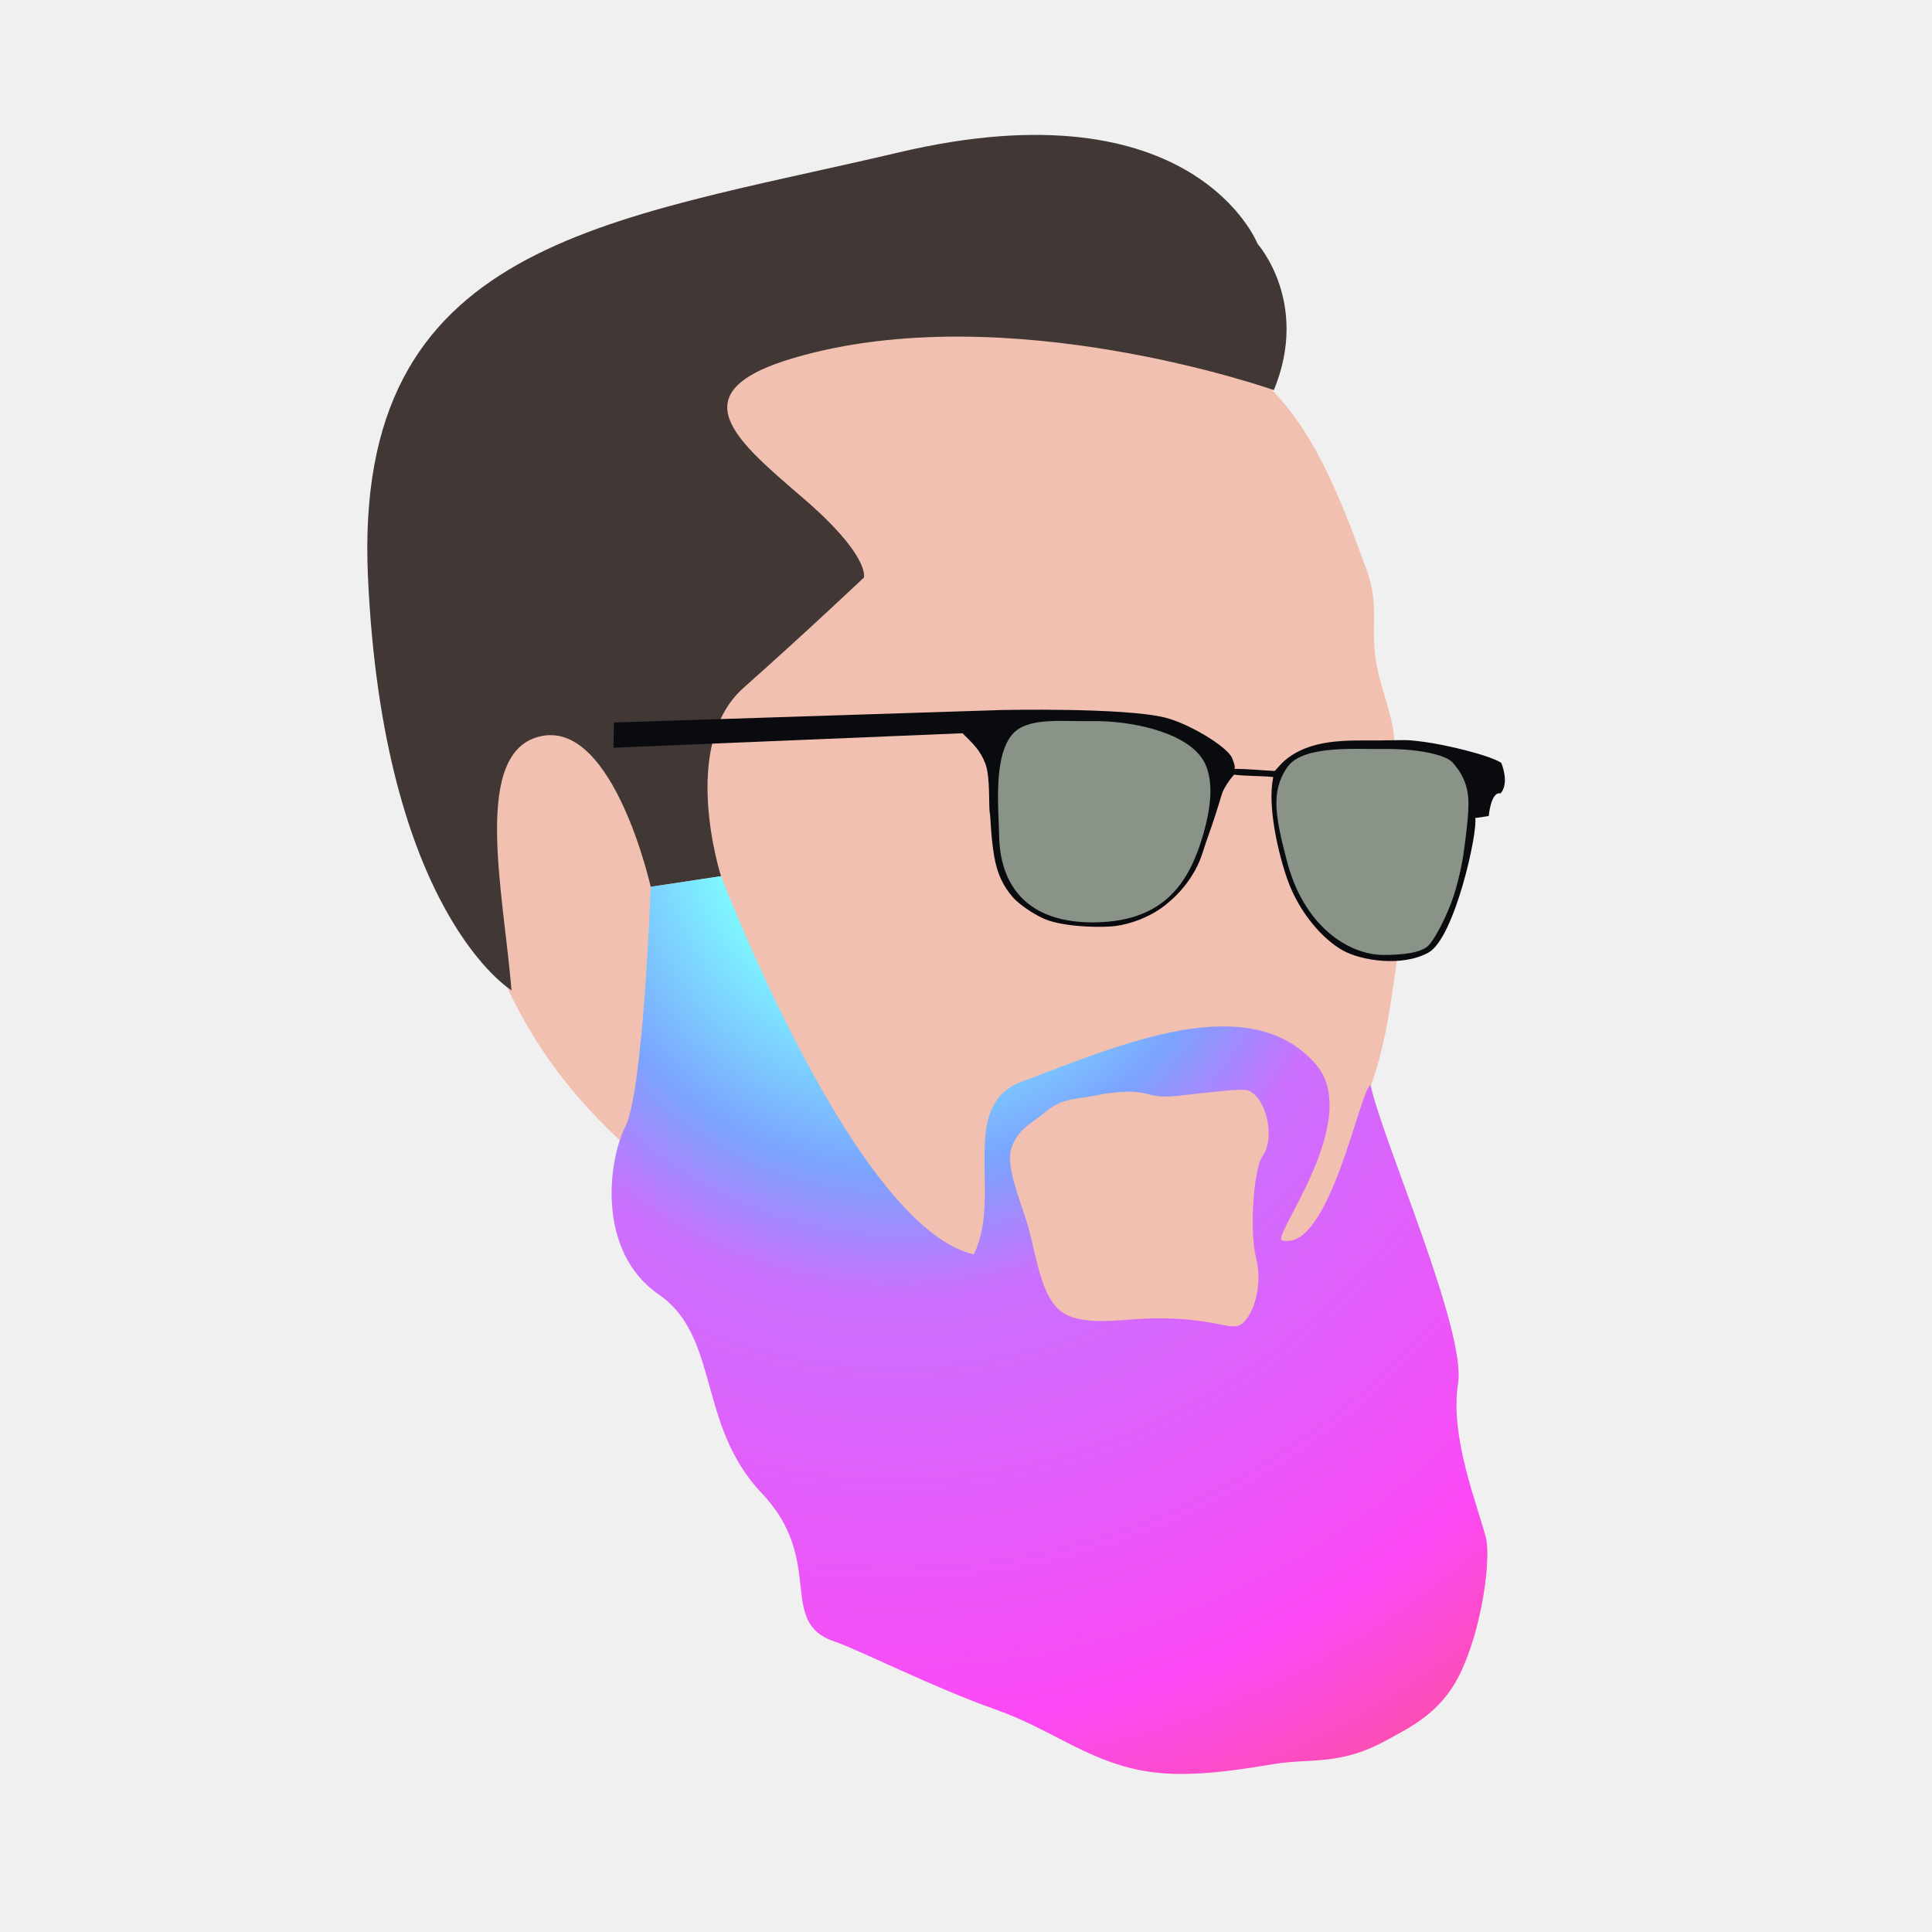
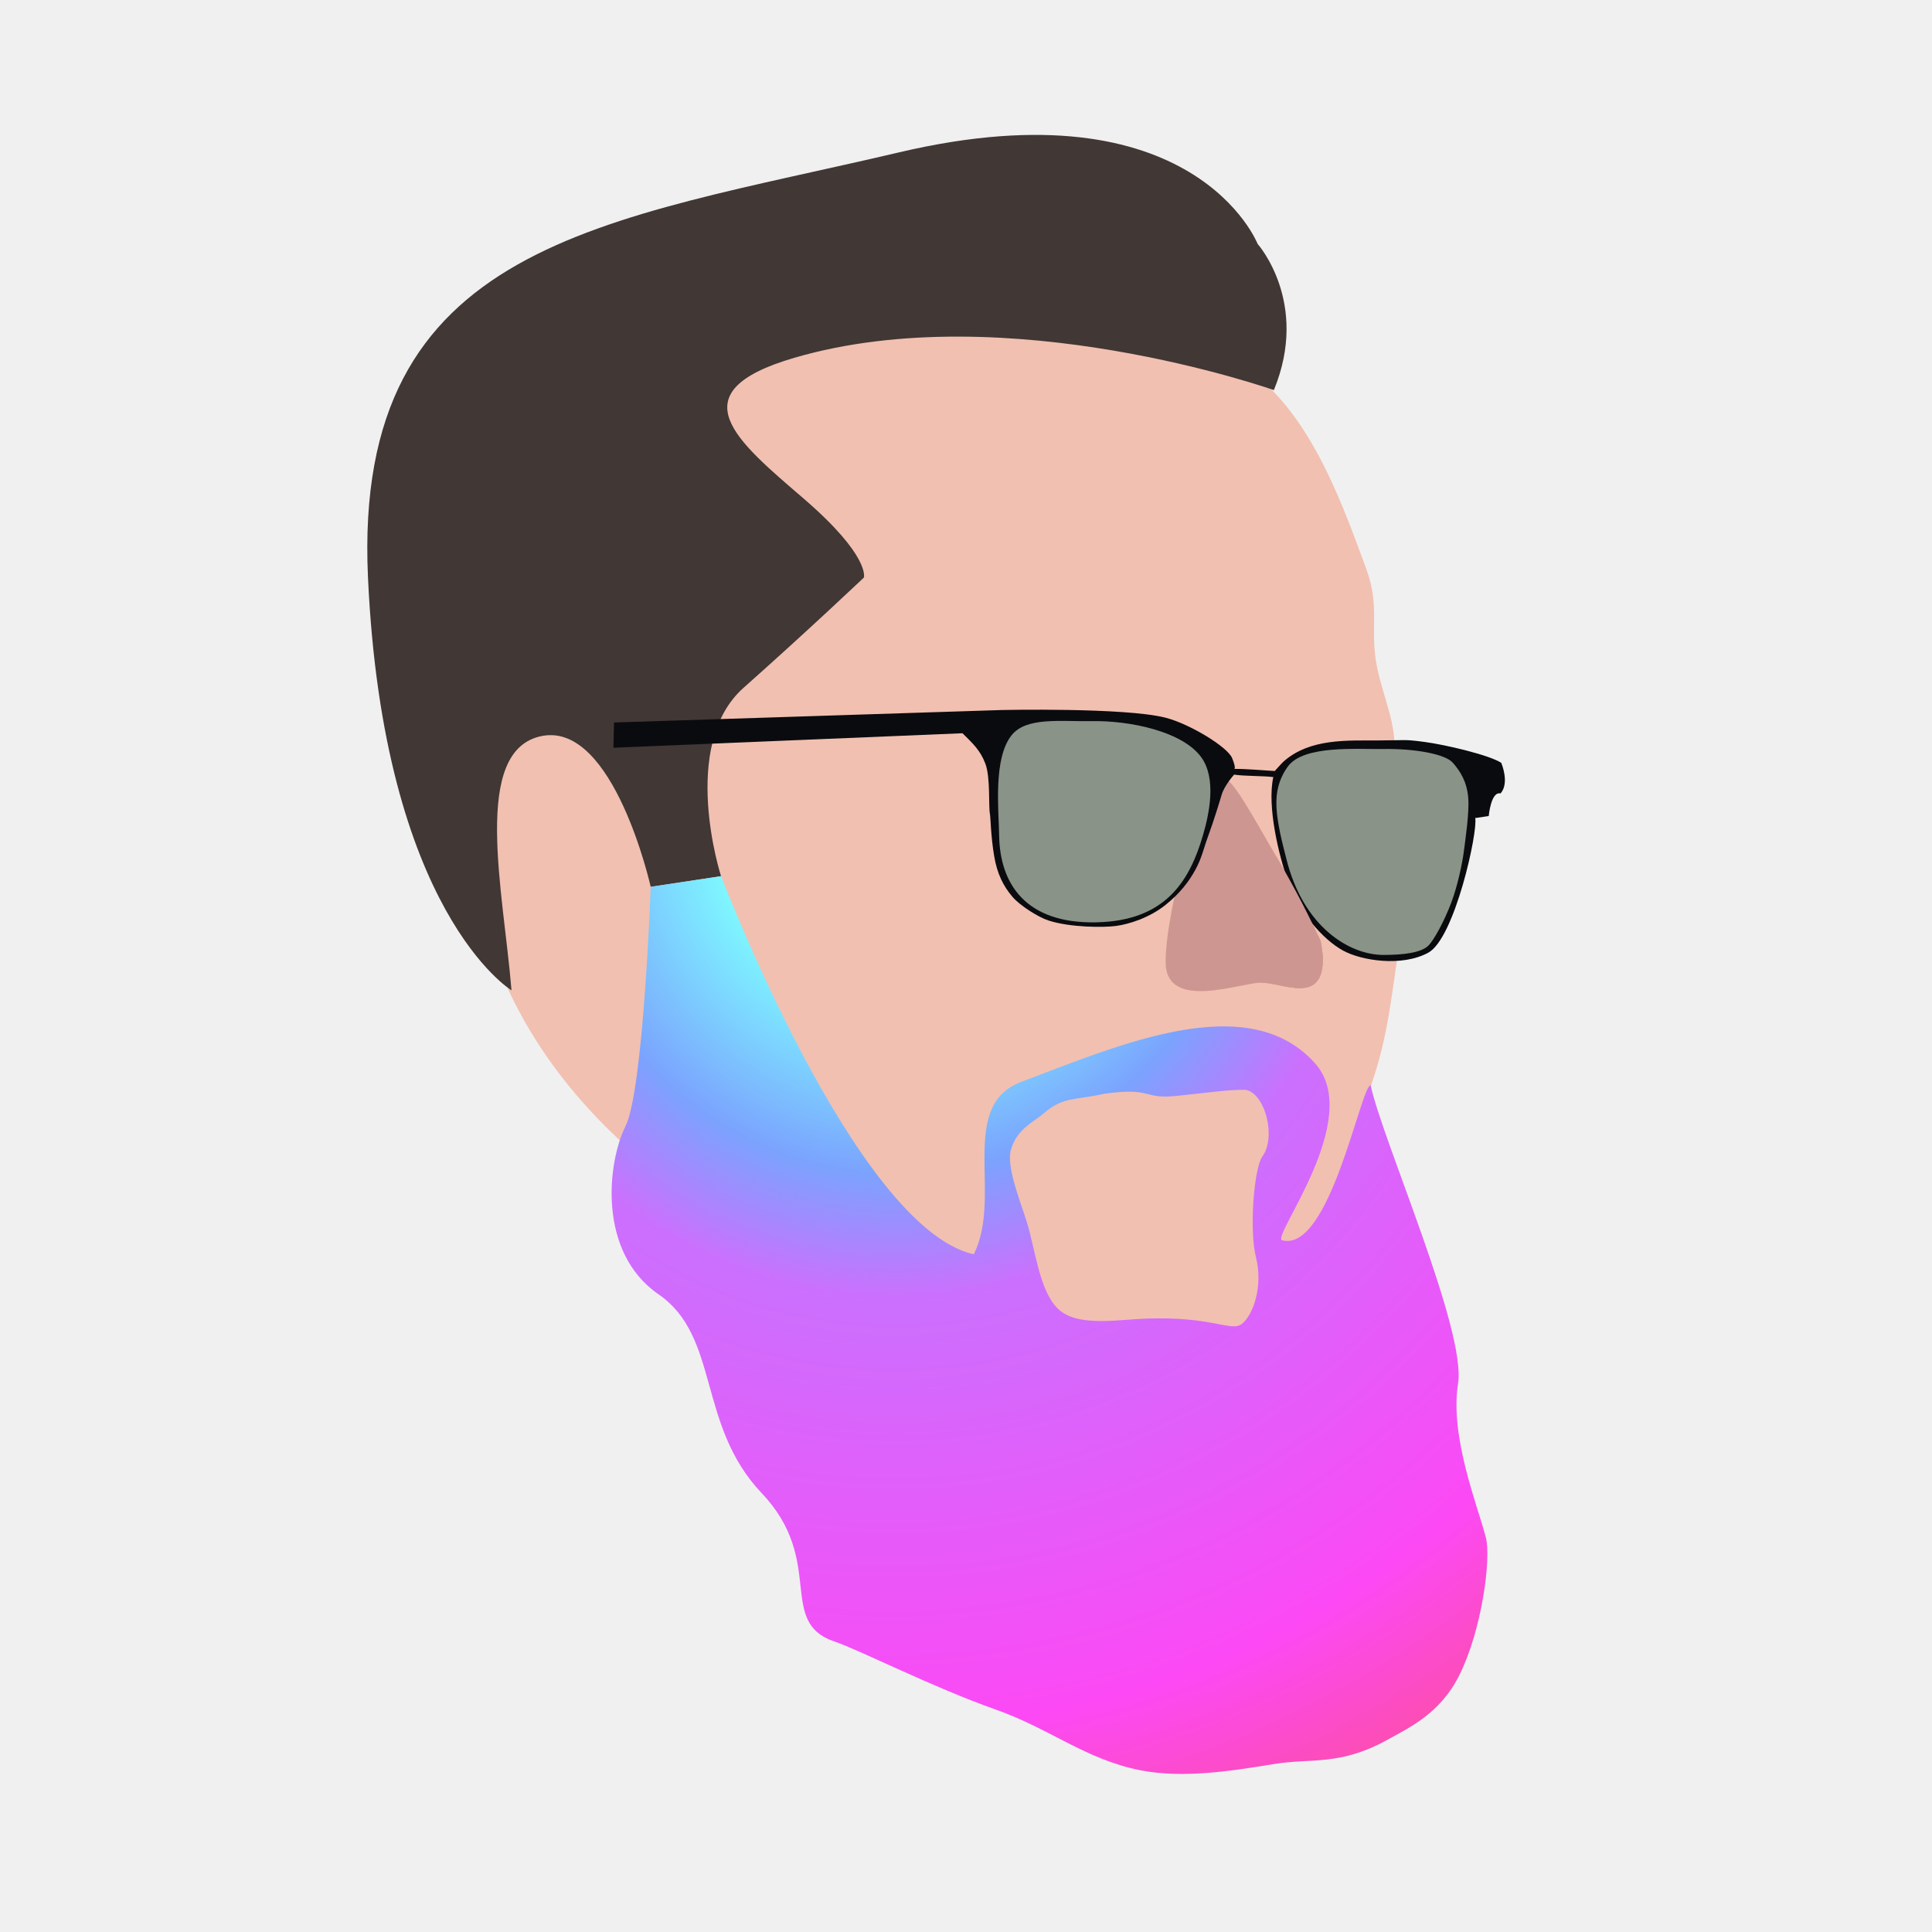
<svg xmlns="http://www.w3.org/2000/svg" version="1.1" id="Layer_1" x="0px" y="0px" viewBox="0 0 600 600" xml:space="preserve" width="600" height="600">
  <style type="text/css" id="style824">
     .hair{
       opacity:1;
       fill:#413735;
       fill-opacity:1;
     }
     .head{
       opacity:1;
       fill:#f1c0b1;
+        fill-opacity:1;
+      }
+      .nose{
+        opacity:1;
+        fill:#CE9691;
       fill-opacity:1;
     }
     .rims{
       opacity:1;
       fill:#0a0b0f;
       fill-opacity:1;
     }
     .lens{
       opacity:1;
       fill:#899387;
       fill-opacity:1;
     }
     .beard{
       opacity:1;
       fill:#ffffff;
       fill-opacity:1;
     }
   </style>
  <defs>
    <radialGradient id="rg1" cx="0.474" cy="0.472" r="50%">
      <stop offset="5%" style="stop-color:#7EFF7A;" />
      <stop offset="15%" style="stop-color:#7EFFFF;" />
      <stop offset="30%" style="stop-color:#7BA3FE;" />
      <stop offset="40%" style="stop-color:#CB70FE;" />
      <stop offset="75%" style="stop-color:#FC49F5;" />
      <stop offset="90%" style="stop-color:#FC4EA7;" />
      <stop offset="100%" style="stop-color:#FD5258;" />
    </radialGradient>
    <mask id="beard-mask">
      <path id="beard" class="beard" d="m 377.322,270.768 c 0,0 -39.709,109.83 -76.426,118.785 -9.403,-17.91 4.312,-46.117 -15.672,-53.283 -31.56,-11.317 -71.059,-27.63 -91.328,-4.186 -15.078,17.44 14.69,53.782 11.18,54.783 -14.733,4.203 -25.215,-47.437 -28.328,-47.674 -3.385,17.247 -28.433,76.529 -25.527,93.096 2.905,16.567 -5.383,37.874 -7.809,48.018 -1.53,6.398 1.613,28.558 9.125,42.809 6.122,11.614 15.855,15.85 22.527,19.408 14.859,7.925 23.874,5.249 35.34,6.924 12.772,1.866 28.231,4.089 41.568,1.215 16.923,-3.647 27.834,-13.393 44.461,-19.588 19.584,-7.296 42.287,-19.372 49.67,-21.986 18.154,-6.43 2.255,-25.056 21.957,-46.549 19.702,-21.493 12.09,-48.807 30.896,-62.24 18.806,-13.433 15.223,-41.193 9.402,-52.387 -5.821,-11.194 -9.143,-74.227 -9.143,-74.227 z m -159.625,69.154 c 3.965,0.043 6.194,0.358 19.184,1.523 10.919,0.98 7.237,-2.855 22.449,-1.072 9.57,1.978 12.809,0.612 19.03,5.744 3.409,2.813 8.494,4.784 10.434,11.167 1.562,5.138 -2.535,15.814 -4.408,22.05 -2.652,8.827 -3.546,21.66 -9.246,27.482 -4.08,4.167 -11.129,4.554 -21.748,3.884 -25.454,-1.605 -31.687,4.67 -35.356,1.918 -3.669,-2.752 -6.827,-11.827 -4.774,-20.492 2.064,-8.714 0.111,-27.952 -2.521,-31.416 -4.357,-5.733 -1.377,-18.804 4.355,-20.639 0.366,-0.117 1.28,-0.165 2.602,-0.15 z" />
    </mask>
  </defs>
  <g transform="scale(-1, 1) translate(-600, 0)">
    <g transform="rotate(1, 300, 200)">
      <path id="head" class="head" d="m 453.513,274.255 c -10.312,54.654 -49.866,89.252 -88.225,110.795 -41.439,23.273 -61.603,62.816 -101.992,62.816 -19.199,0 -28.69,3.387 -44.574,-4.233 -16.711,-8.017 -12.591,-15.66 -24.593,-36.448 -6.004,-10.4 -9.224,-47.418 -14.147,-59.301 -7.364,-17.775 -8.763,-26.442 -12.049,-47.125 -2.934,-18.466 7.33,-19.188 7.33,-39.084 0,-9.295 -6.206,-16.288 -7.496,-24.679 -1.401,-9.115 3.067,-18.252 4.771,-27.825 2.089,-11.734 -1.41,-18.245 2.741,-30.244 6.824,-19.72 14.148,-40.664 27.656,-55.41 31.541,-34.431 73.972,-59.977 101.697,-60.345 43.039,-0.571 128.739,12.321 154.68,57.043 21.137,36.44 3.957,102.333 -5.799,154.04 z" />
      <path id="hair" class="hair" d="m 203.027,122.826 c -11.677,-27.004 4.245,-45.464 4.245,-45.464 0,0 18.715,-50.379 110.768,-30.402 C 409.833,66.88 488.256,71.523 485.337,175.889 c -2.919,104.366 -42.33,129.18 -42.33,129.18 0,0 -0.046,0.729 0,0 1.93,-30.627 11.385,-75.045 -10.947,-78.822 -22.333,-3.776 -32.842,47.439 -32.842,47.439 l -21.895,-2.919 c 0,0 12.407,-40.87 -8.028,-58.386 -20.435,-17.516 -37.951,-33.572 -37.951,-33.572 0,0 -2.189,-6.568 18.246,-24.814 20.435,-18.246 39.07,-33.691 2.189,-43.79 -66.326,-18.161 -148.751,12.622 -148.751,12.622 z" />
+       <path id="nose" class="nose" d="m 239.737,300.106 c 0,14.977 -22.907,6.645 -29.454,6.645 -6.546,-10e-6 -19.366,7.614 -19.396,-7.363 -0.003,-1.536 0.596,-5.225 0.596,-5.225 3.124,-7.09 7.597,-16.424 13.265,-26.413 6.915,-12.187 13.266,-25.03 16.495,-25.03 6.546,0 18.494,42.409 18.494,57.387 z" />
      <path id="rims" class="rims" d="m 289.242,220.693 c 0,0 -38.002,-0.166 -50.68,3.24 -7.405,1.99 -19.227,9.404 -20.586,12.957 -1.358,3.553 -0.521,3.344 -0.521,3.344 -3.741,0.021 -9.498,0.663 -12.637,0.873 0,0 -2.312,-2.486 -2.766,-2.875 -8.304,-7.117 -19.968,-6.171 -29.26,-6.051 -9.3,0.12 -8.146,-0.258 -14.631,0.713 -6.485,0.971 -20.193,4.453 -23.725,6.92 0,0 -2.569,6.259 0.396,9.488 2.966,-0.791 3.789,6.953 3.789,6.953 l 4.213,0.551 c -0.845,4.059 6.98,37.194 15.283,41.543 8.304,4.349 20.943,2.11 26.596,-1.186 6.136,-3.577 13.226,-11.935 16.65,-21.979 2.641,-7.746 6.092,-23.144 3.937,-32.201 3.093,-0.449 9.294,-0.44 12.153,-0.973 0,0 3.056,3.267 3.971,6.164 0.666,2.108 2.629,8.182 4.543,13.111 1.411,3.633 1.971,6.479 4.103,10.178 1.998,3.466 4.745,7.045 9.379,10.624 5.146,3.974 11.461,5.782 15.412,6.266 3.845,0.47 14.338,0.258 21.025,-2.052 3.319,-1.146 8.817,-4.865 10.953,-7.422 2.958,-3.54 4.737,-7.441 5.557,-12.83 0.976,-6.418 0.885,-12.053 1.105,-13.266 0.418,-2.299 -0.395,-11.244 1.127,-15.5 1.522,-4.256 3.813,-6.366 6.943,-9.59 l 108.465,2.611 -0.312,-7.836 z" />
      <path id="lensr" class="lens" d="m 201.668,268.54 c -4.917,21.288 -19.141,30.061 -29.519,30.267 -6.054,0.12 -11.843,-0.422 -14.159,-2.711 -1.596,-1.578 -4.824,-7.008 -7.283,-13.188 -2.08,-5.227 -3.638,-12.213 -4.15,-15.666 -0.609,-4.108 -1.955,-12.281 -1.679,-16.681 0.32,-5.111 2.334,-8.388 4.645,-11.1 2.245,-2.635 11.465,-4.601 21.749,-4.601 7.66,0 24.37,-1.723 29.421,4.881 2.071,2.707 3.646,6.285 3.783,10.827 0.184,6.08 -1.746,13.37 -2.809,17.972 z" />
      <path id="lensl" class="lens" d="m 290.749,259.734 c 0,14.913 -7.746,27.398 -29.494,27.398 -21.749,0 -29.434,-12.361 -33.844,-26.608 -1.977,-6.388 -4.595,-17.434 0.224,-24.184 5.776,-8.09 21.961,-11.716 33.817,-11.716 9.692,0 20.32,-1.723 24.96,4.043 5.773,7.174 4.336,22.798 4.336,31.065 z" />
+       <path id="nose2" class="nose" d="m 210.283,306.751 c -6.546,-10e-6 -19.366,7.614 -19.396,-7.363 -0.003,-1.536 0.596,-5.225 0.596,-5.225 3.124,-7.09 7.597,-16.424 13.265,-26.413 17.587,11.472 12.724,31.456 5.536,39.002 z" />
      <g mask="url(#beard-mask)">
        <g id="spirals" transform="translate(320,250) rotate(75)" style="fill:none;stroke-width:80px;stroke-linecap:round;">
          <path id="spiral1" class="sprial" style="stroke:url(#rg1);" d="M0,0C3.36,0.06,6.6,-2.82,7.07,-7.07C7.66,-11.26,5.28,-16.67,0,-20C-5.18,-23.4,-13.27,-24.43,-21.21,-21.21C-29.13,-18.12,-36.69,-10.51,-40,0C-43.42,10.46,-42.3,23.68,-35.36,35.36C-28.53,47,-15.79,56.71,0,60C15.69,63.43,34.14,60.2,49.5,49.5C64.88,38.98,76.71,21.03,80,0C83.43,-20.92,78.08,-44.6,63.64,-63.64C49.44,-82.74,26.27,-96.74,0,-100C-26.16,-103.45,-55.05,-95.94,-77.78,-77.78C-100.6,-59.88,-116.76,-31.53,-120,0C-123.48,31.43,-113.8,65.49,-91.92,91.92C-70.34,118.47,-36.76,136.79,0,140C36.66,143.5,75.94,131.67,106.07,106.07C136.34,80.79,156.81,42,160,0C163.53,-41.9,149.54,-86.4,120.21,-120.21C91.24,-154.2,47.24,-176.83,0,-180C-47.13,-183.56,-96.85,-167.4,-134.35,-134.35C-172.06,-101.7,-196.86,-52.47,-200,0C-203.55,52.4,-185.28,107.29,-148.49,148.49C-112.14,189.9,-57.74,216.9,0,220C57.63,223.58,117.75,203.14,162.63,162.63C207.77,122.6,236.92,62.97,240,0C243.62,-62.86,220.98,-128.21,176.78,-176.78C133.05,-225.63,68.21,-256.95,0,-260C-68.13,-263.64,-138.65,-238.85,-190.92,-190.92C-243.49,-143.49,-276.98,-73.47,-280,0C-283.66,73.36,-256.71,149.1,-205.06,205.06C-153.94,261.36,-78.71,297,0,300C78.6,303.69,159.56,274.58,219.2,219.2C279.23,164.4,317.02,83.94,320,0C323.72,-83.84,292.44,-170.01,233.35,-233.35C174.84,-297.12,89.21,-337.04,0,-340C-89.07,-343.71,-180.46,-310.32,-247.49,-247.49C-315,-185.31,-357.03,-94.41,-360,0C-363.74,94.33,-328.18,190.91,-261.63,261.63C-195.75,332.86,-99.67,377.06,0,380C99.57,383.76,201.36,346.05,275.77,275.77C350.73,206.2,397.08,104.91,400,0" />
        </g>
      </g>
    </g>
  </g>
</svg>
